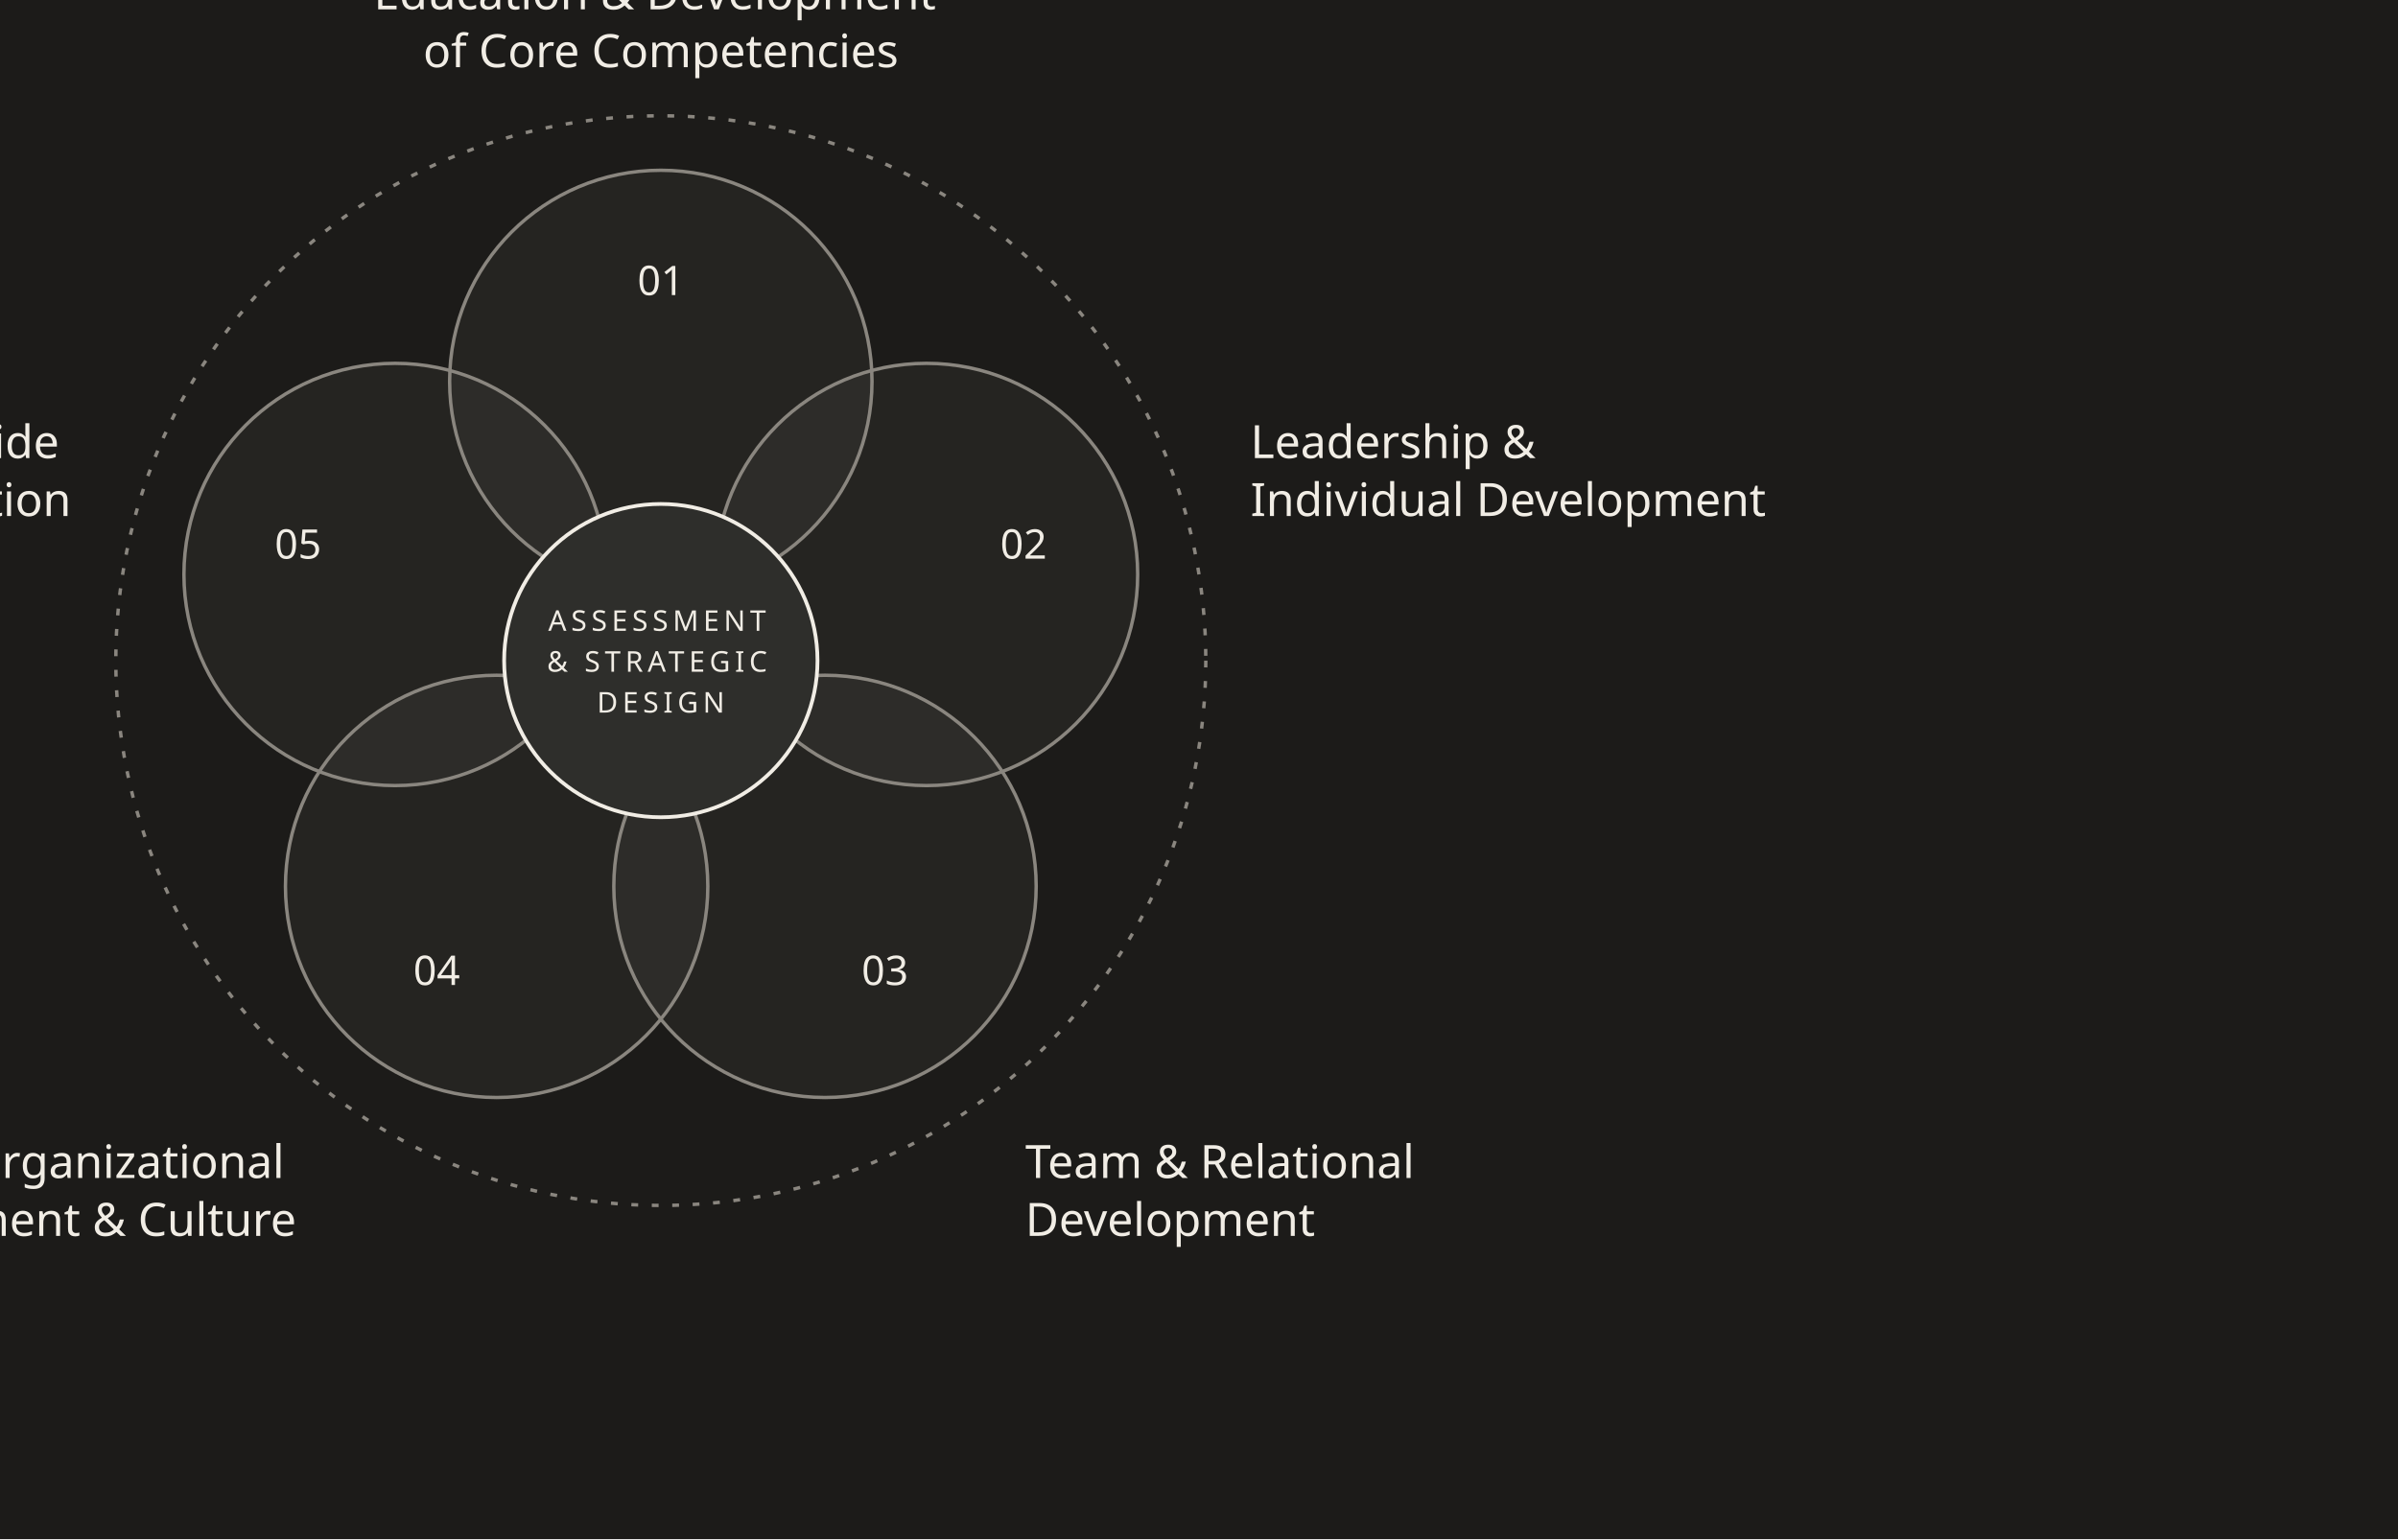
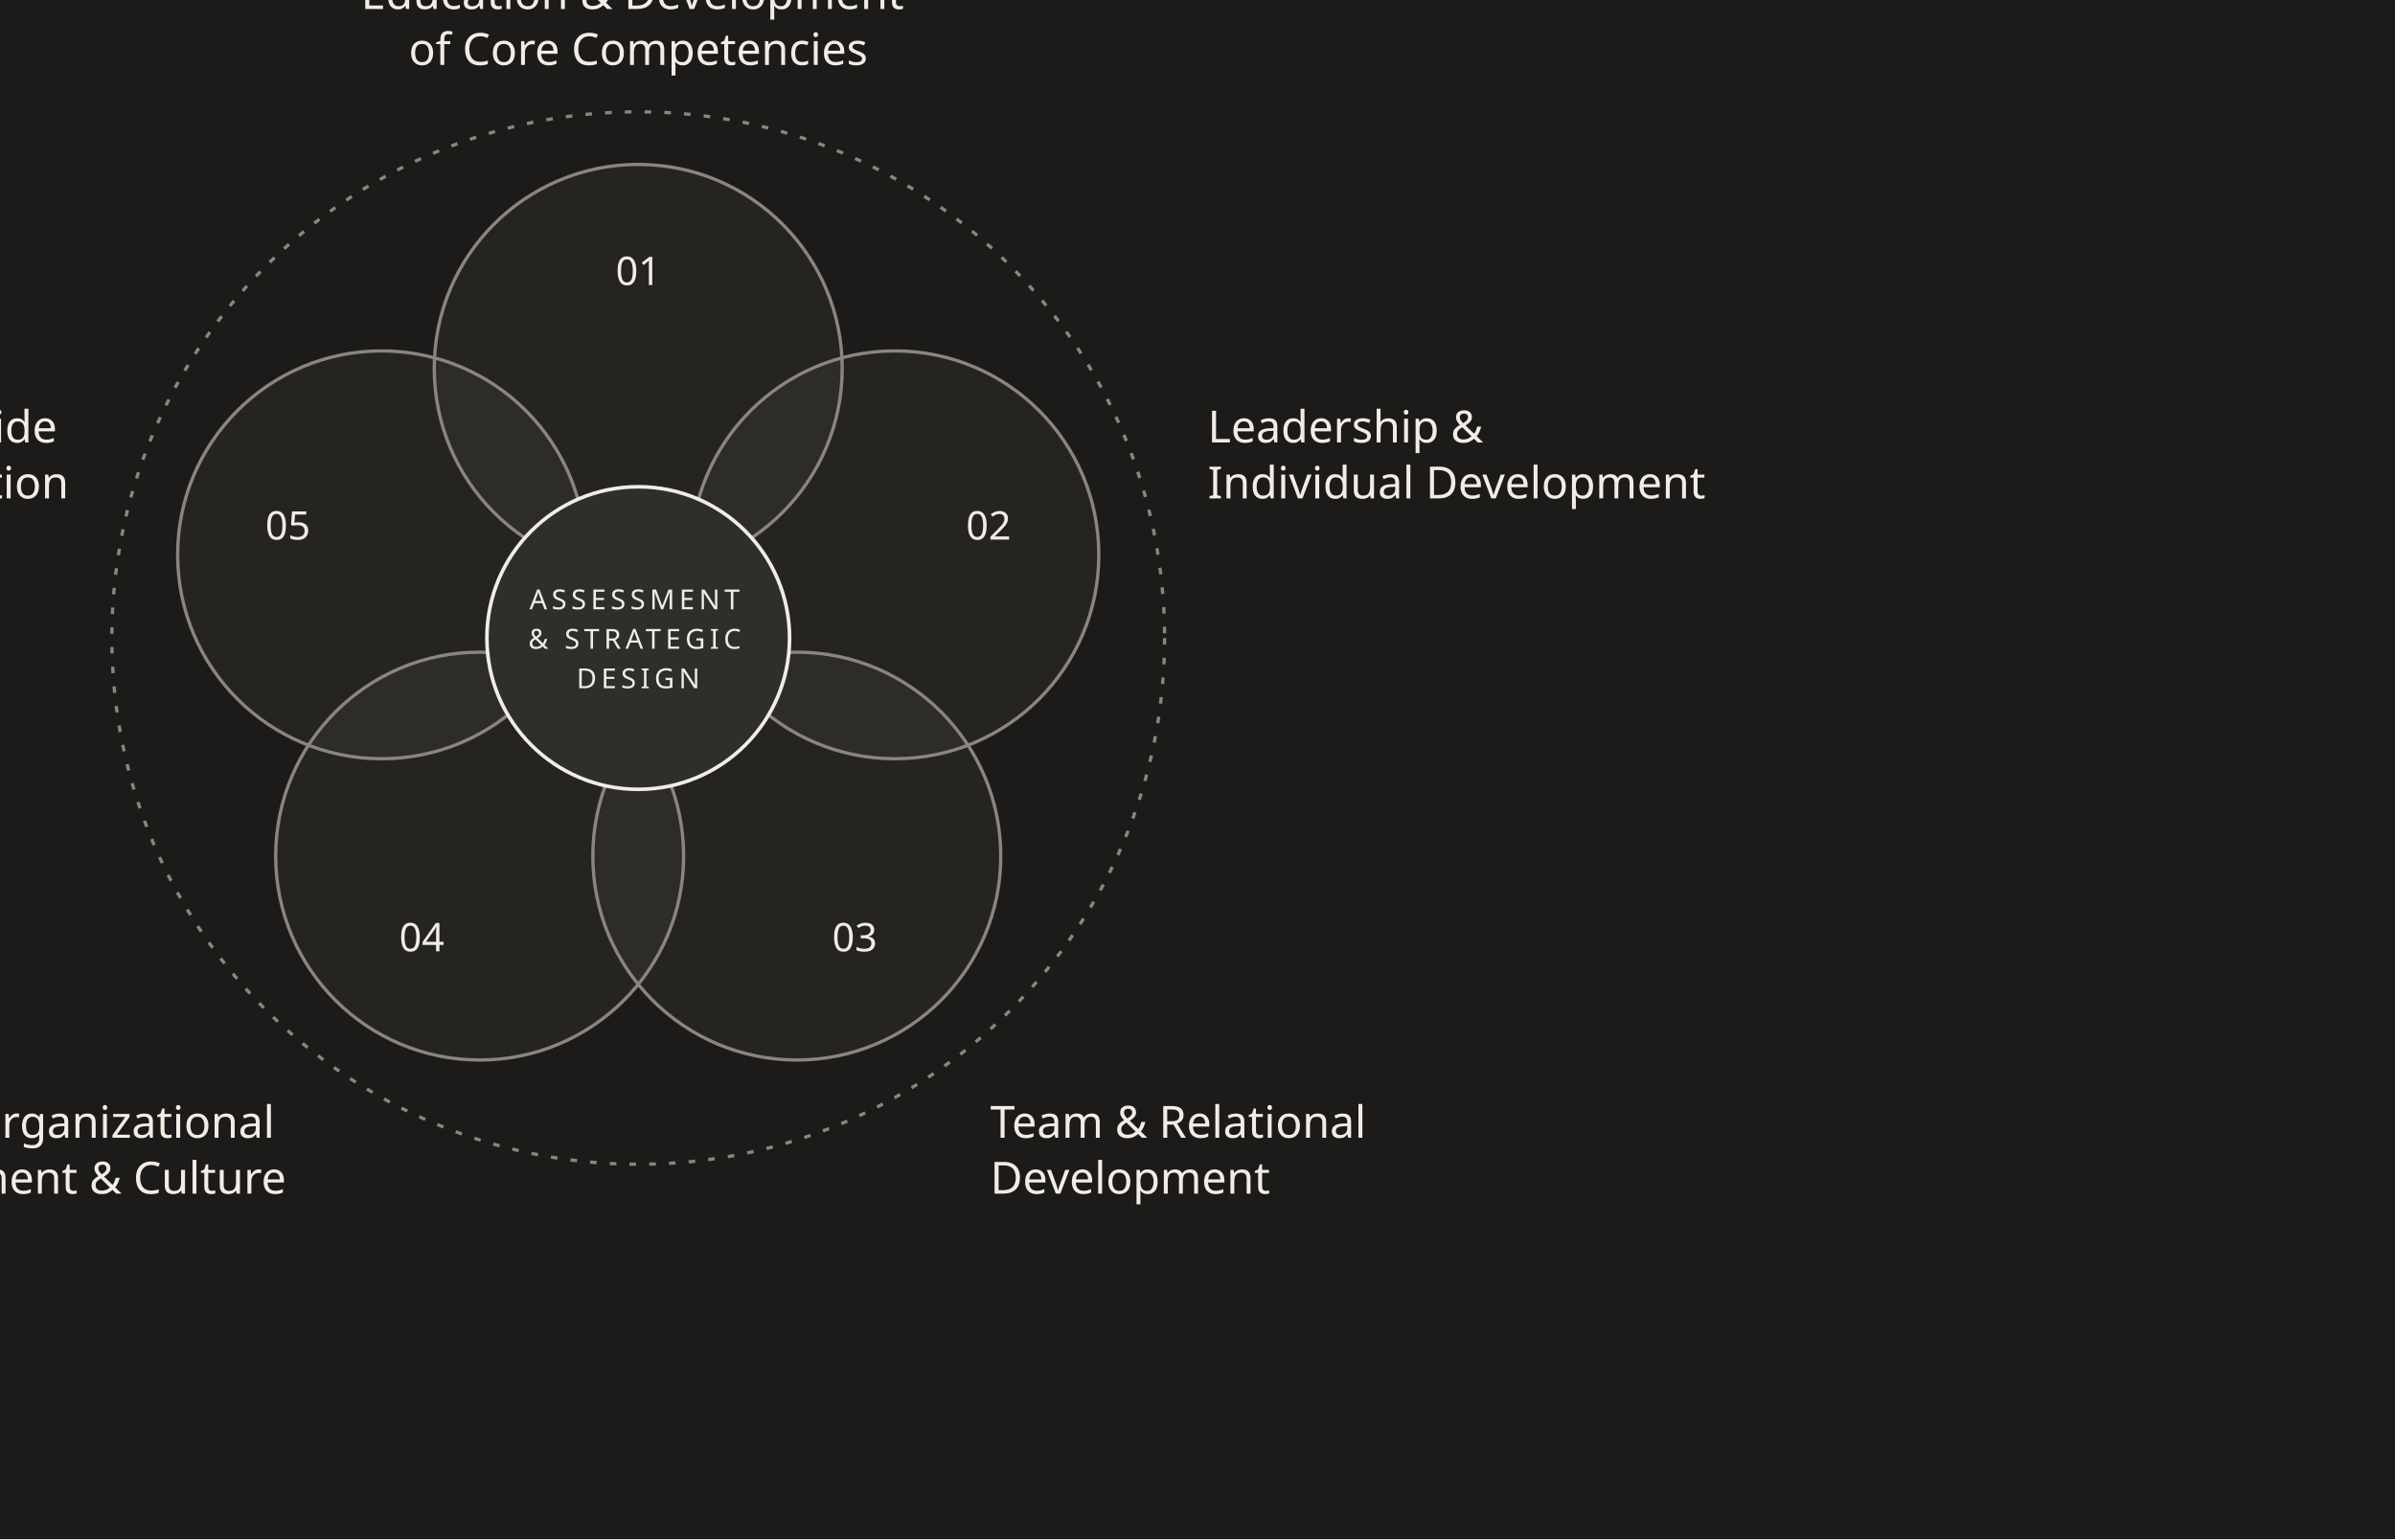
- <svg xmlns="http://www.w3.org/2000/svg" id="diagram-e-institutional-applications" viewBox="-24 -24 704 452" width="704" height="452">
-   <rect x="-24" y="-24" width="704" height="452" fill="rgb(28, 27, 25)" />
+ <svg xmlns="http://www.w3.org/2000/svg" id="diagram-e-institutional-applications" viewBox="-24 -24 728 468" width="728" height="468">
+   <rect x="-24" y="-24" width="728" height="468" fill="rgb(28, 27, 25)" />
  <circle cx="170" cy="170" r="160" fill="none" stroke="rgb(138, 134, 127)" stroke-width="1px" stroke-dasharray="2px, 4px" stroke-linecap="butt" stroke-linejoin="miter" opacity="1" />
  <circle cx="170" cy="88" r="62" fill="rgba(241, 237, 229, 0.043)" stroke="none" stroke-width="1px" stroke-linecap="butt" stroke-linejoin="miter" opacity="1" />
  <circle cx="248" cy="144.7" r="62" fill="rgba(241, 237, 229, 0.043)" stroke="none" stroke-width="1px" stroke-linecap="butt" stroke-linejoin="miter" opacity="1" />
  <circle cx="218.2" cy="236.3" r="62" fill="rgba(241, 237, 229, 0.043)" stroke="none" stroke-width="1px" stroke-linecap="butt" stroke-linejoin="miter" opacity="1" />
  <circle cx="121.8" cy="236.3" r="62" fill="rgba(241, 237, 229, 0.043)" stroke="none" stroke-width="1px" stroke-linecap="butt" stroke-linejoin="miter" opacity="1" />
  <circle cx="92" cy="144.7" r="62" fill="rgba(241, 237, 229, 0.043)" stroke="none" stroke-width="1px" stroke-linecap="butt" stroke-linejoin="miter" opacity="1" />
  <circle cx="170" cy="88" r="62" fill="none" stroke="rgb(138, 134, 127)" stroke-width="1px" stroke-linecap="butt" stroke-linejoin="miter" opacity="1" />
  <circle cx="248" cy="144.7" r="62" fill="none" stroke="rgb(138, 134, 127)" stroke-width="1px" stroke-linecap="butt" stroke-linejoin="miter" opacity="1" />
  <circle cx="218.2" cy="236.3" r="62" fill="none" stroke="rgb(138, 134, 127)" stroke-width="1px" stroke-linecap="butt" stroke-linejoin="miter" opacity="1" />
  <circle cx="121.8" cy="236.3" r="62" fill="none" stroke="rgb(138, 134, 127)" stroke-width="1px" stroke-linecap="butt" stroke-linejoin="miter" opacity="1" />
  <circle cx="92" cy="144.7" r="62" fill="none" stroke="rgb(138, 134, 127)" stroke-width="1px" stroke-linecap="butt" stroke-linejoin="miter" opacity="1" />
  <text x="170" y="58" text-anchor="middle" dominant-baseline="central" fill="rgb(241, 237, 229)" stroke="none" stroke-width="1px" stroke-linecap="butt" stroke-linejoin="miter" font-family="Manrope, sans-serif" font-size="12px" font-weight="300" opacity="1">01</text>
  <text text-anchor="middle" dominant-baseline="central" fill="rgb(241, 237, 229)" stroke="none" stroke-width="1px" stroke-linecap="butt" stroke-linejoin="miter" font-family="Manrope, sans-serif" font-size="13.5px" font-weight="400" opacity="1">
    <tspan x="170" y="-26.5">Education &amp; Development</tspan>
    <tspan x="170" y="-9.5">of Core Competencies</tspan>
  </text>
  <text x="276.5" y="135.4" text-anchor="middle" dominant-baseline="central" fill="rgb(241, 237, 229)" stroke="none" stroke-width="1px" stroke-linecap="butt" stroke-linejoin="miter" font-family="Manrope, sans-serif" font-size="12px" font-weight="300" opacity="1">02</text>
  <text text-anchor="start" dominant-baseline="central" fill="rgb(241, 237, 229)" stroke="none" stroke-width="1px" stroke-linecap="butt" stroke-linejoin="miter" font-family="Manrope, sans-serif" font-size="13.5px" font-weight="400" opacity="1">
    <tspan x="343.1" y="105.3">Leadership &amp;</tspan>
    <tspan x="343.1" y="122.3">Individual Development</tspan>
  </text>
  <text x="235.8" y="260.6" text-anchor="middle" dominant-baseline="central" fill="rgb(241, 237, 229)" stroke="none" stroke-width="1px" stroke-linecap="butt" stroke-linejoin="miter" font-family="Manrope, sans-serif" font-size="12px" font-weight="300" opacity="1">03</text>
  <text text-anchor="start" dominant-baseline="central" fill="rgb(241, 237, 229)" stroke="none" stroke-width="1px" stroke-linecap="butt" stroke-linejoin="miter" font-family="Manrope, sans-serif" font-size="13.5px" font-weight="400" opacity="1">
    <tspan x="277" y="316.7">Team &amp; Relational</tspan>
    <tspan x="277" y="333.7">Development</tspan>
  </text>
  <text x="104.2" y="260.6" text-anchor="middle" dominant-baseline="central" fill="rgb(241, 237, 229)" stroke="none" stroke-width="1px" stroke-linecap="butt" stroke-linejoin="miter" font-family="Manrope, sans-serif" font-size="12px" font-weight="300" opacity="1">04</text>
  <text text-anchor="end" dominant-baseline="central" fill="rgb(241, 237, 229)" stroke="none" stroke-width="1px" stroke-linecap="butt" stroke-linejoin="miter" font-family="Manrope, sans-serif" font-size="13.5px" font-weight="400" opacity="1">
    <tspan x="63" y="316.7">Organizational</tspan>
    <tspan x="63" y="333.7">Development &amp; Culture</tspan>
  </text>
  <text x="63.5" y="135.4" text-anchor="middle" dominant-baseline="central" fill="rgb(241, 237, 229)" stroke="none" stroke-width="1px" stroke-linecap="butt" stroke-linejoin="miter" font-family="Manrope, sans-serif" font-size="12px" font-weight="300" opacity="1">05</text>
  <text text-anchor="end" dominant-baseline="central" fill="rgb(241, 237, 229)" stroke="none" stroke-width="1px" stroke-linecap="butt" stroke-linejoin="miter" font-family="Manrope, sans-serif" font-size="13.5px" font-weight="400" opacity="1">
    <tspan x="-3.1" y="105.3">System-Wide</tspan>
    <tspan x="-3.1" y="122.3">Development &amp; Integration</tspan>
  </text>
  <circle cx="170" cy="170" r="46" fill="rgb(28, 27, 25)" stroke="none" stroke-width="1px" stroke-linecap="butt" stroke-linejoin="miter" opacity="1" />
  <circle cx="170" cy="170" r="46" fill="rgba(241, 237, 229, 0.09)" stroke="rgb(241, 237, 229)" stroke-width="1.1px" stroke-linecap="butt" stroke-linejoin="miter" opacity="1" />
  <text text-anchor="middle" dominant-baseline="central" fill="rgb(241, 237, 229)" stroke="none" stroke-width="1px" stroke-linecap="butt" stroke-linejoin="miter" font-family="Manrope, sans-serif" font-size="8.4px" font-weight="500" letter-spacing="1.344px" opacity="1">
    <tspan x="170" y="158">ASSESSMENT</tspan>
    <tspan x="170" y="170">&amp; STRATEGIC</tspan>
    <tspan x="170" y="182">DESIGN</tspan>
  </text>
</svg>
